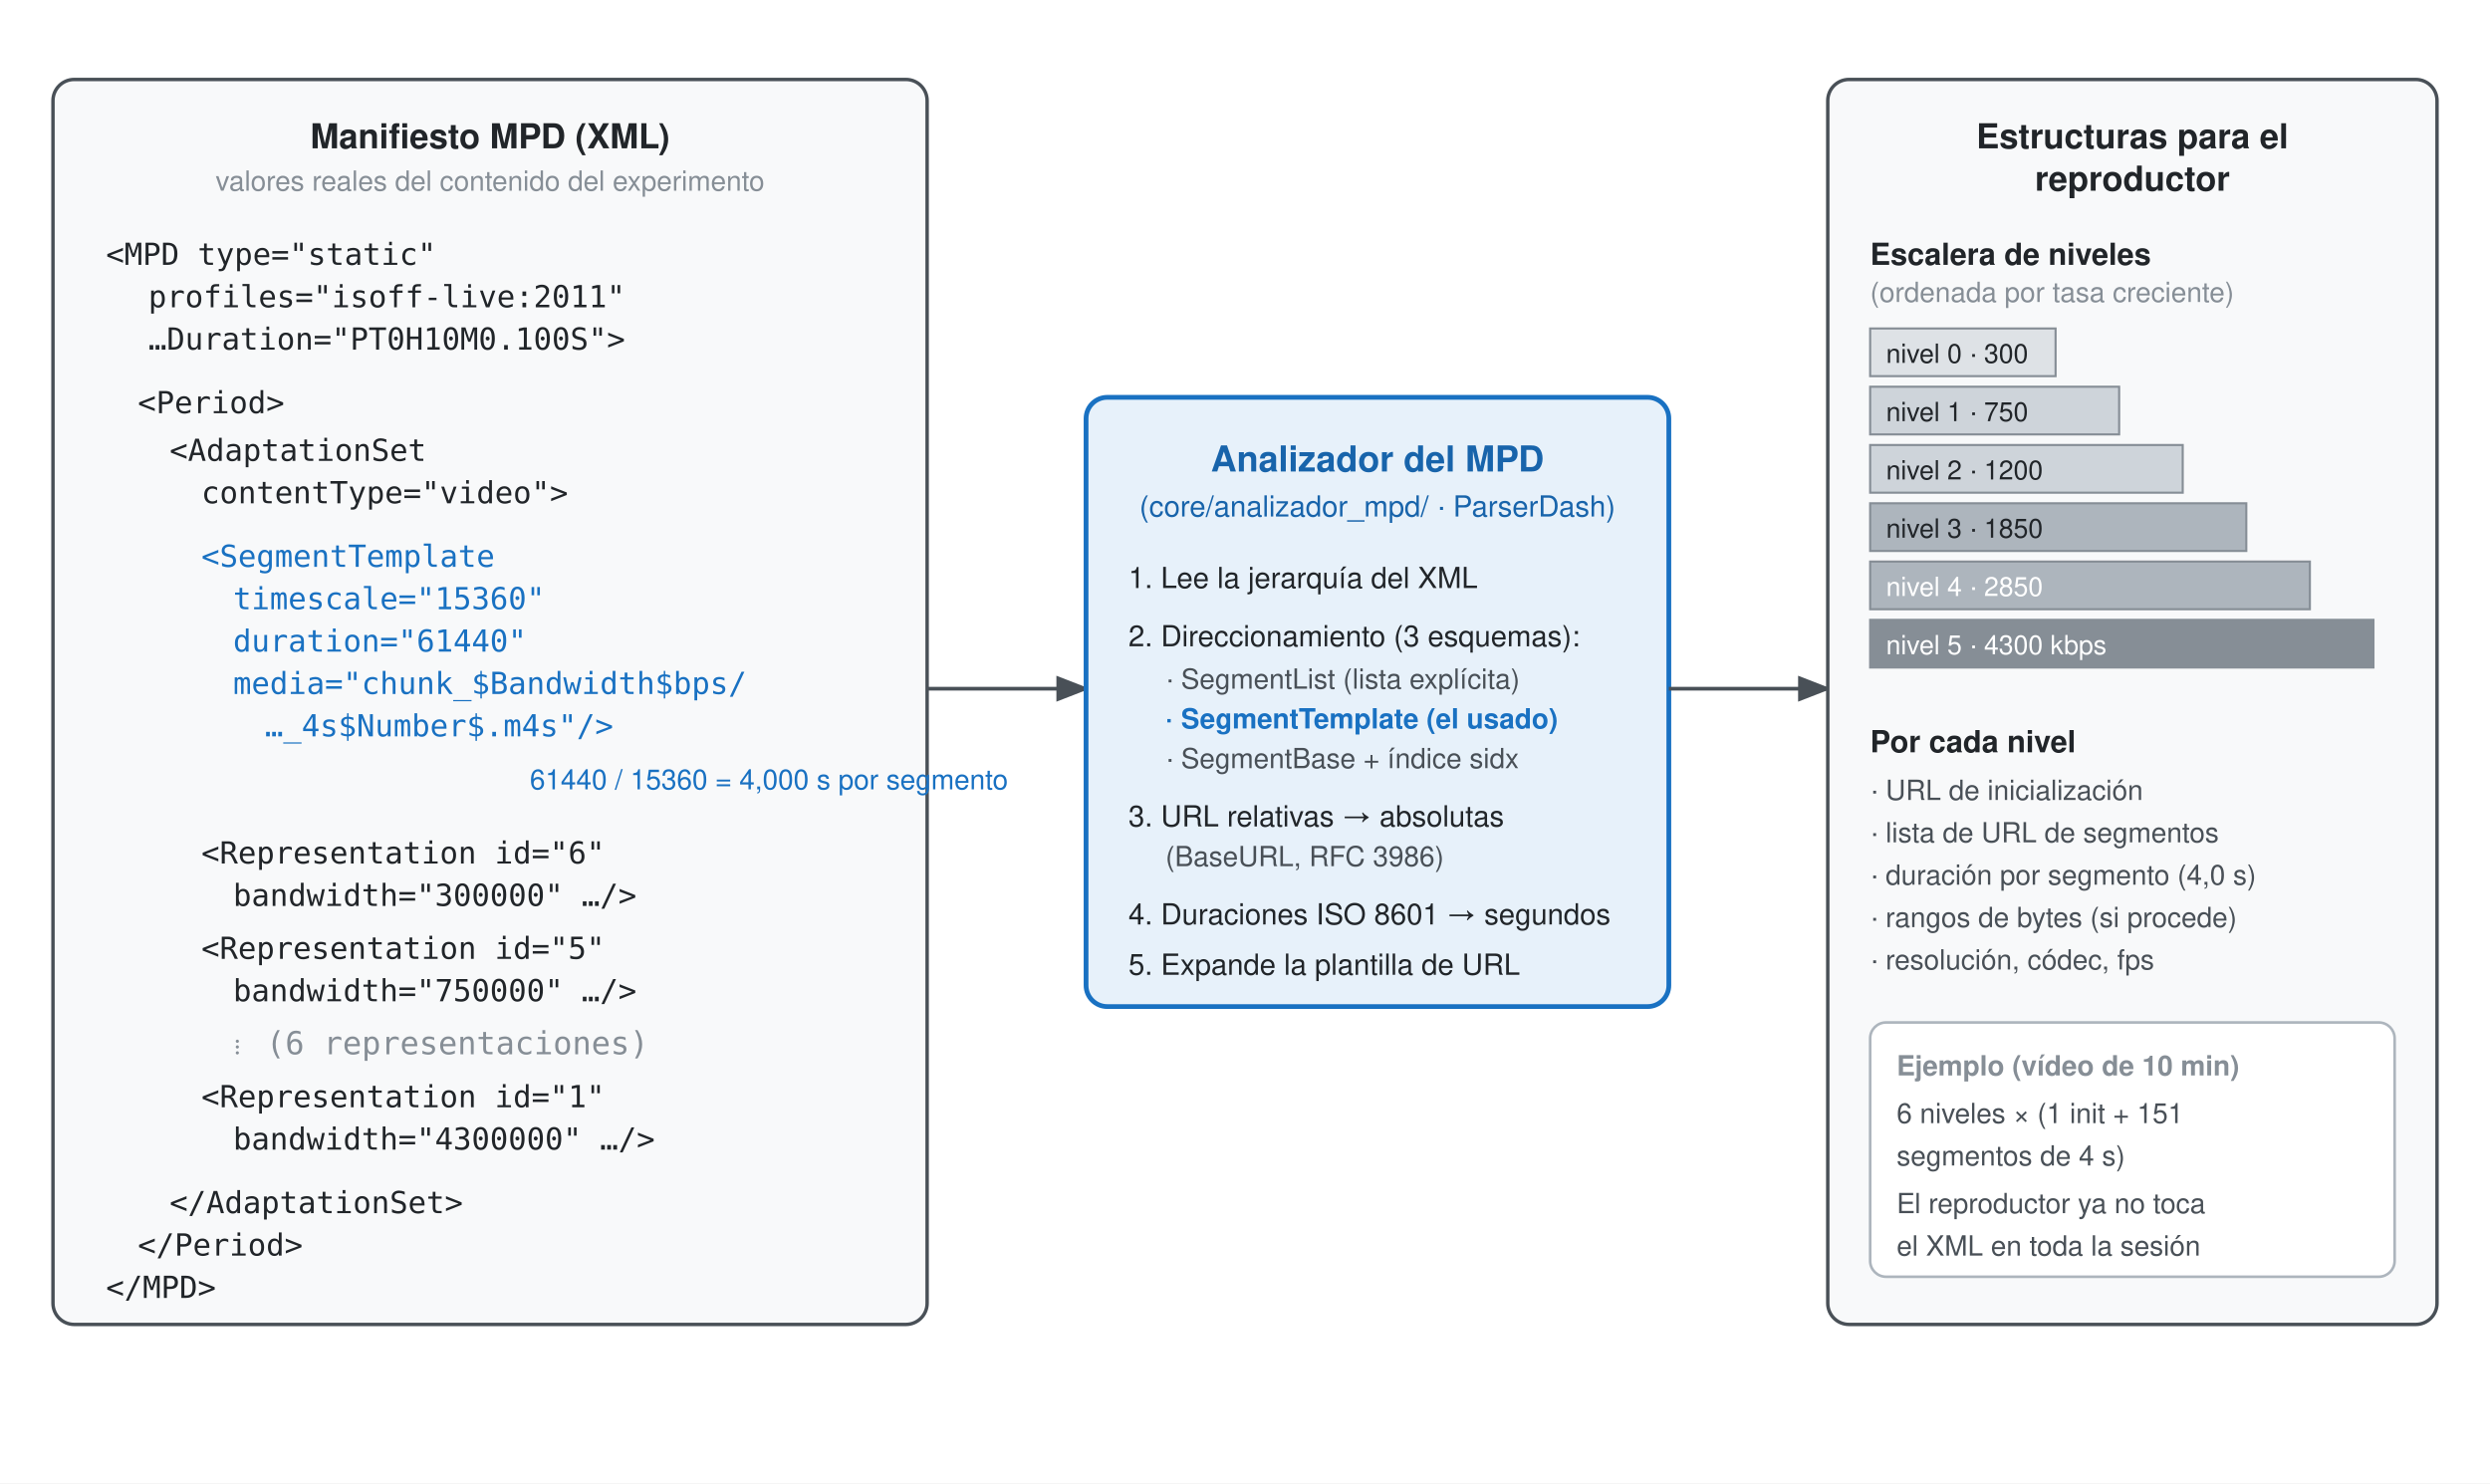
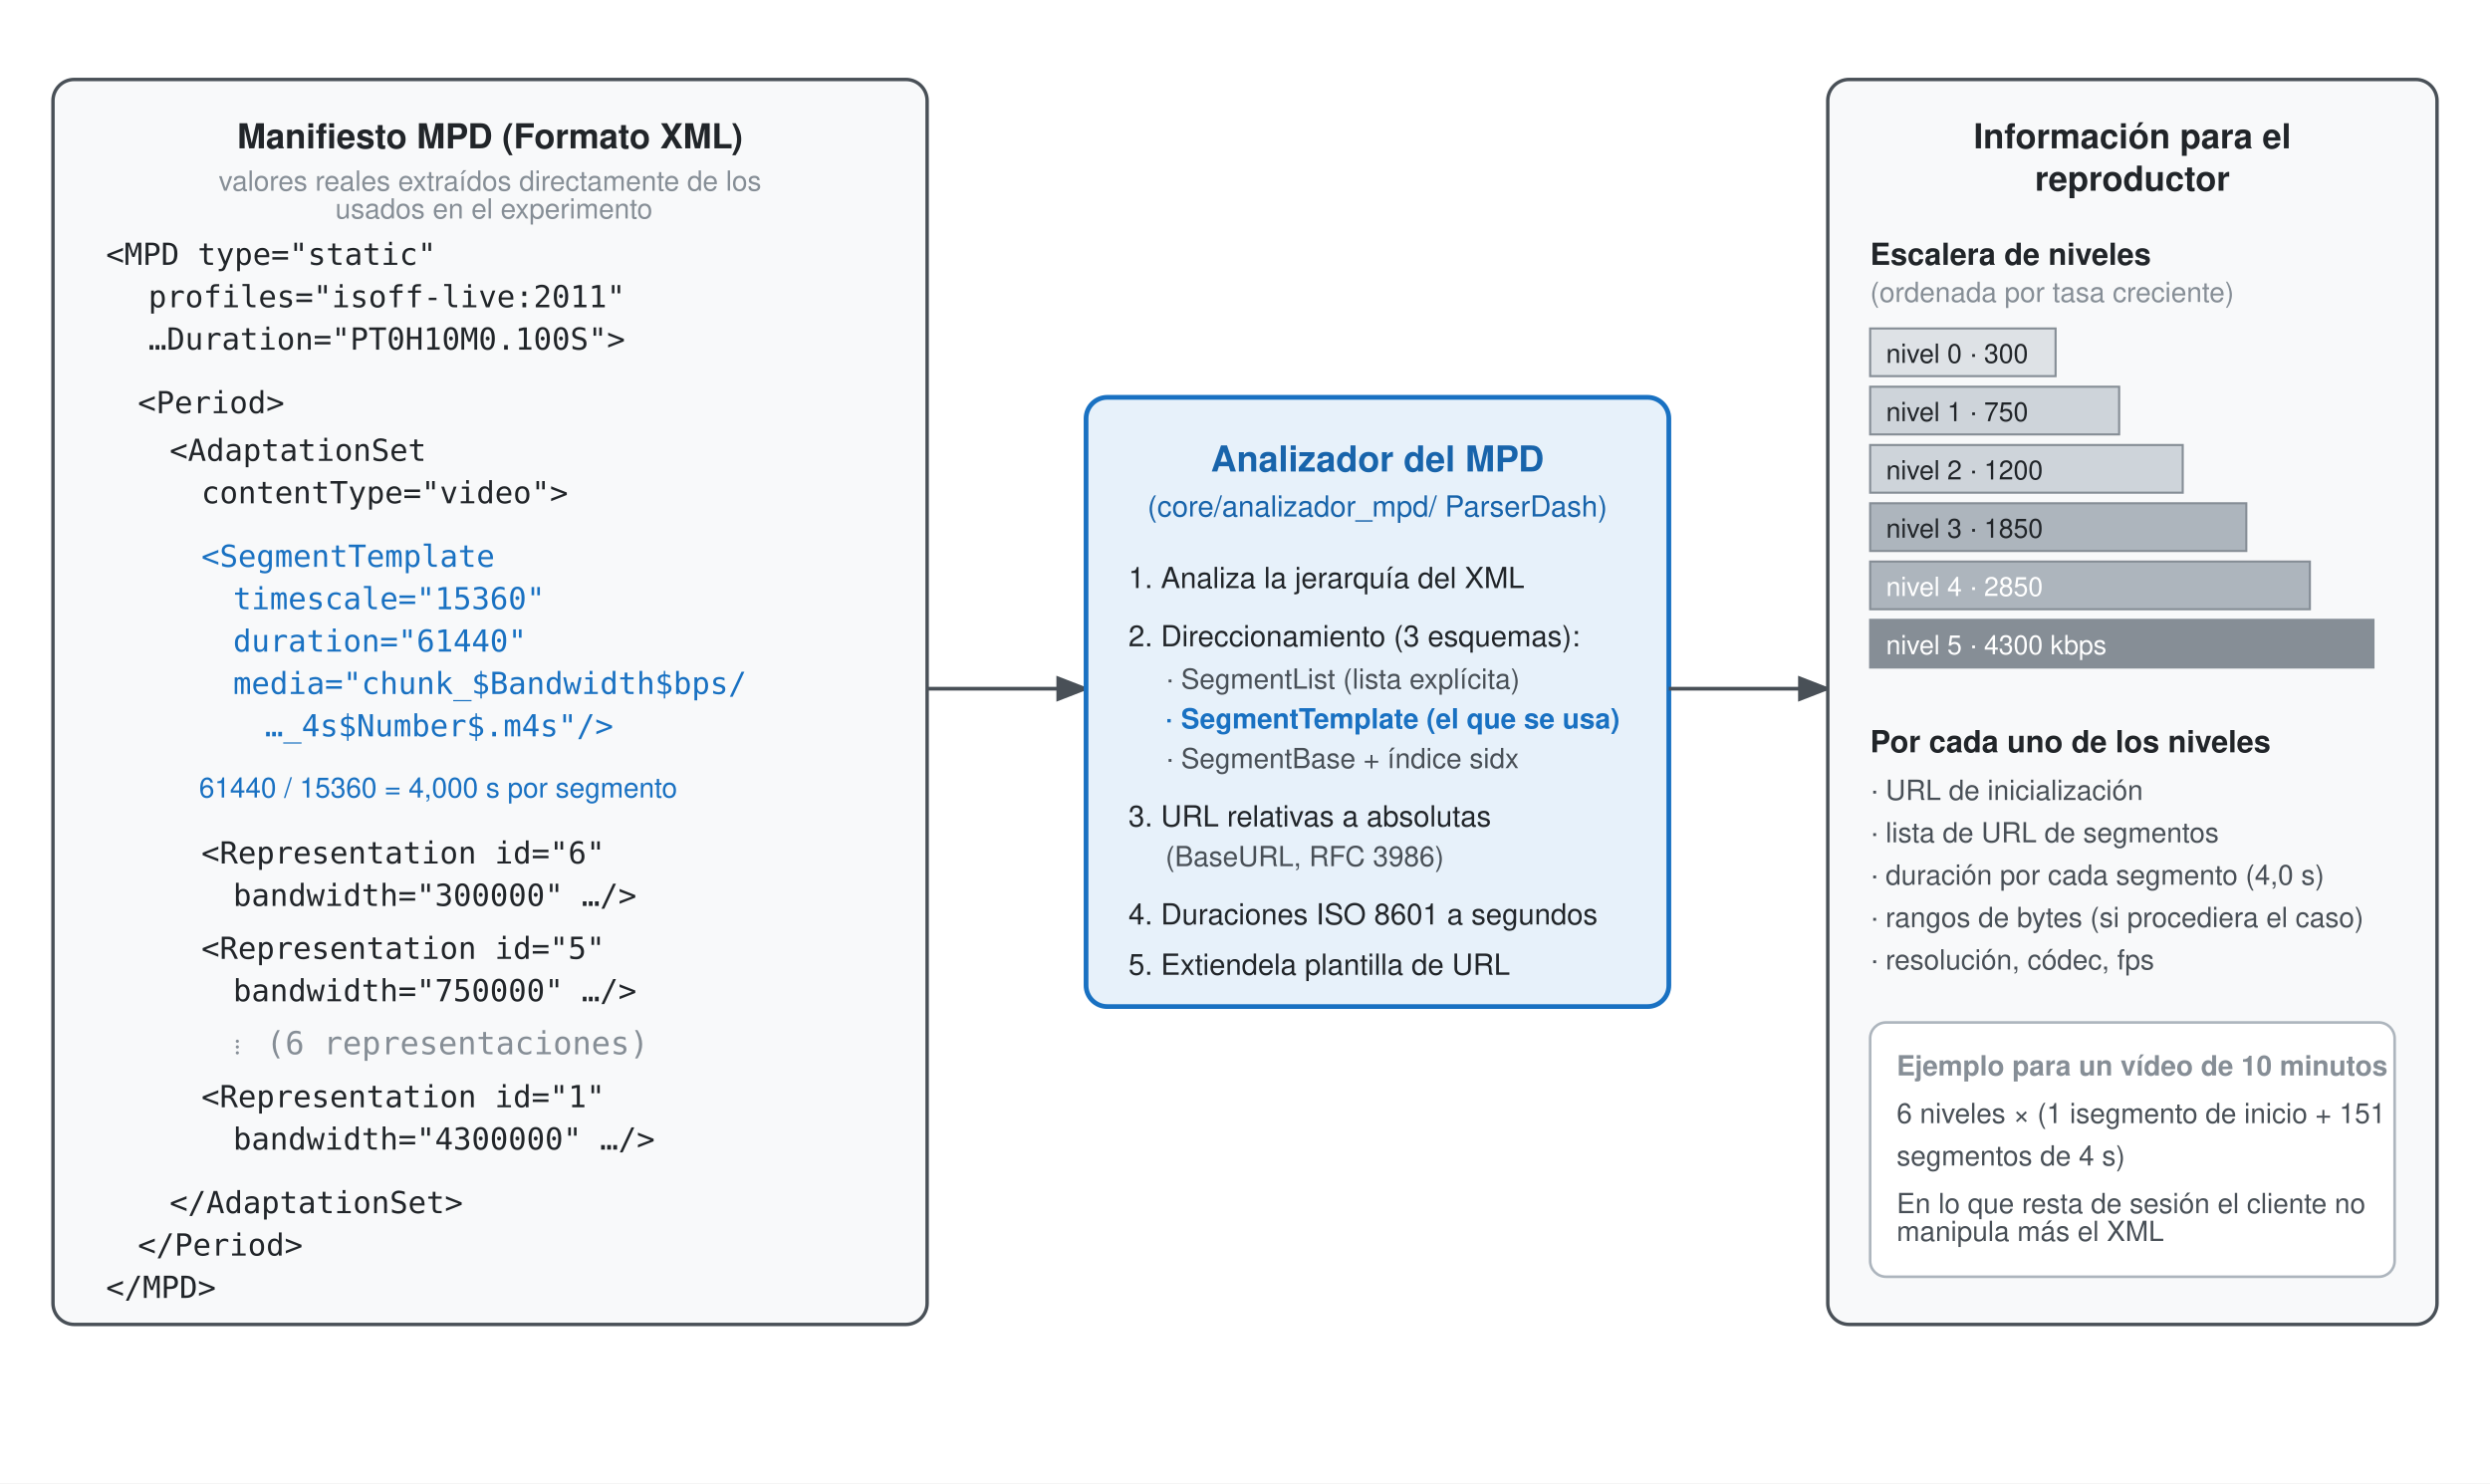
- <svg xmlns="http://www.w3.org/2000/svg" viewBox="0 0 940 560" font-family="Helvetica, Arial, sans-serif">
+ <svg xmlns="http://www.w3.org/2000/svg" xmlns:ns1="https://boxy-svg.com" viewBox="0 0 940 560" font-family="Helvetica, Arial, sans-serif">
  <defs>
    <marker id="f3flecha" markerWidth="9" markerHeight="7" refX="8" refY="3.5" orient="auto">
      <polygon points="0 0, 9 3.5, 0 7" fill="#495057" />
    </marker>
+     <ns1:export>
+       <ns1:file format="jpeg" path="Sin título.jpeg" />
+     </ns1:export>
  </defs>
-   <rect x="0" y="0" width="940" height="560" fill="#ffffff" />
+   <rect x="0" y="0" width="940" height="560" fill="#ffffff" id="object-0" />
  <rect x="20" y="30" width="330" height="470" fill="#f8f9fa" stroke="#495057" stroke-width="1.3" rx="8" />
-   <text x="185" y="56" font-size="13" fill="#212529" text-anchor="middle" font-weight="bold">Manifiesto MPD (XML)</text>
-   <text x="185" y="72" font-size="10.5" fill="#868e96" text-anchor="middle">valores reales del contenido del experimento</text>
-   <text x="40" y="100" font-size="11.5" font-family="Consolas, monospace" fill="#212529">&lt;MPD type="static"</text>
-   <text x="56" y="116" font-size="11.5" font-family="Consolas, monospace" fill="#212529">profiles="isoff-live:2011"</text>
-   <text x="56" y="132" font-size="11.5" font-family="Consolas, monospace" fill="#212529">…Duration="PT0H10M0.100S"&gt;</text>
-   <text x="52" y="156" font-size="11.5" font-family="Consolas, monospace" fill="#212529">&lt;Period&gt;</text>
-   <text x="64" y="174" font-size="11.5" font-family="Consolas, monospace" fill="#212529">&lt;AdaptationSet</text>
-   <text x="76" y="190" font-size="11.5" font-family="Consolas, monospace" fill="#212529">contentType="video"&gt;</text>
-   <text x="76" y="214" font-size="11.5" font-family="Consolas, monospace" fill="#1971c2">&lt;SegmentTemplate</text>
-   <text x="88" y="230" font-size="11.5" font-family="Consolas, monospace" fill="#1971c2">timescale="15360"</text>
-   <text x="88" y="246" font-size="11.5" font-family="Consolas, monospace" fill="#1971c2">duration="61440"</text>
-   <text x="88" y="262" font-size="11.5" font-family="Consolas, monospace" fill="#1971c2">media="chunk_$Bandwidth$bps/</text>
-   <text x="100" y="278" font-size="11.5" font-family="Consolas, monospace" fill="#1971c2">…_4s$Number$.m4s"/&gt;</text>
-   <text x="200" y="298" font-size="10.5" fill="#1971c2">61440 / 15360 = 4,000 s por segmento</text>
-   <text x="76" y="326" font-size="11.5" font-family="Consolas, monospace" fill="#212529">&lt;Representation id="6"</text>
-   <text x="88" y="342" font-size="11.5" font-family="Consolas, monospace" fill="#212529">bandwidth="300000"  …/&gt;</text>
-   <text x="76" y="362" font-size="11.5" font-family="Consolas, monospace" fill="#212529">&lt;Representation id="5"</text>
-   <text x="88" y="378" font-size="11.5" font-family="Consolas, monospace" fill="#212529">bandwidth="750000"  …/&gt;</text>
-   <text x="86" y="398" font-size="12" font-family="Consolas, monospace" fill="#868e96">⋮  (6 representaciones)</text>
-   <text x="76" y="418" font-size="11.5" font-family="Consolas, monospace" fill="#212529">&lt;Representation id="1"</text>
-   <text x="88" y="434" font-size="11.5" font-family="Consolas, monospace" fill="#212529">bandwidth="4300000" …/&gt;</text>
-   <text x="64" y="458" font-size="11.5" font-family="Consolas, monospace" fill="#212529">&lt;/AdaptationSet&gt;</text>
-   <text x="52" y="474" font-size="11.5" font-family="Consolas, monospace" fill="#212529">&lt;/Period&gt;</text>
-   <text x="40" y="490" font-size="11.5" font-family="Consolas, monospace" fill="#212529">&lt;/MPD&gt;</text>
+   <text x="185" y="56" font-size="13" fill="#212529" text-anchor="middle" font-weight="bold" style="white-space: pre;">Manifiesto MPD (Formato XML)</text>
+   <text x="185" y="72" font-size="10.5" fill="#868e96" text-anchor="middle" style="white-space: pre;">valores reales extraídos directamente de los<tspan x="185" dy="1em">​</tspan> usados en el experimento</text>
+   <text x="40" y="100" font-size="11.5" font-family="Consolas, monospace" fill="#212529" style="white-space: pre;">&lt;MPD type="static"</text>
+   <text x="56" y="116" font-size="11.5" font-family="Consolas, monospace" fill="#212529" style="white-space: pre;">profiles="isoff-live:2011"</text>
+   <text x="56" y="132" font-size="11.5" font-family="Consolas, monospace" fill="#212529" style="white-space: pre;">…Duration="PT0H10M0.100S"&gt;</text>
+   <text x="52" y="156" font-size="11.5" font-family="Consolas, monospace" fill="#212529" style="white-space: pre;">&lt;Period&gt;</text>
+   <text x="64" y="174" font-size="11.5" font-family="Consolas, monospace" fill="#212529" style="white-space: pre;">&lt;AdaptationSet</text>
+   <text x="76" y="190" font-size="11.5" font-family="Consolas, monospace" fill="#212529" style="white-space: pre;">contentType="video"&gt;</text>
+   <text x="76" y="214" font-size="11.5" font-family="Consolas, monospace" fill="#1971c2" style="white-space: pre;">&lt;SegmentTemplate</text>
+   <text x="88" y="230" font-size="11.5" font-family="Consolas, monospace" fill="#1971c2" style="white-space: pre;">timescale="15360"</text>
+   <text x="88" y="246" font-size="11.5" font-family="Consolas, monospace" fill="#1971c2" style="white-space: pre;">duration="61440"</text>
+   <text x="88" y="262" font-size="11.5" font-family="Consolas, monospace" fill="#1971c2" style="white-space: pre;">media="chunk_$Bandwidth$bps/</text>
+   <text x="100" y="278" font-size="11.5" font-family="Consolas, monospace" fill="#1971c2" style="white-space: pre;">…_4s$Number$.m4s"/&gt;</text>
+   <text x="75.137" y="301.07" font-size="10.5" fill="#1971c2" style="white-space: pre; font-size: 10.5px;">61440 / 15360 = 4,000 s por segmento</text>
+   <text x="76" y="326" font-size="11.5" font-family="Consolas, monospace" fill="#212529" style="white-space: pre;">&lt;Representation id="6"</text>
+   <text x="88" y="342" font-size="11.5" font-family="Consolas, monospace" fill="#212529" style="white-space: pre;">bandwidth="300000"  …/&gt;</text>
+   <text x="76" y="362" font-size="11.5" font-family="Consolas, monospace" fill="#212529" style="white-space: pre;">&lt;Representation id="5"</text>
+   <text x="88" y="378" font-size="11.5" font-family="Consolas, monospace" fill="#212529" style="white-space: pre;">bandwidth="750000"  …/&gt;</text>
+   <text x="86" y="398" font-size="12" font-family="Consolas, monospace" fill="#868e96" style="white-space: pre;">⋮  (6 representaciones)</text>
+   <text x="76" y="418" font-size="11.5" font-family="Consolas, monospace" fill="#212529" style="white-space: pre;">&lt;Representation id="1"</text>
+   <text x="88" y="434" font-size="11.5" font-family="Consolas, monospace" fill="#212529" style="white-space: pre;">bandwidth="4300000" …/&gt;</text>
+   <text x="64" y="458" font-size="11.5" font-family="Consolas, monospace" fill="#212529" style="white-space: pre;">&lt;/AdaptationSet&gt;</text>
+   <text x="52" y="474" font-size="11.5" font-family="Consolas, monospace" fill="#212529" style="white-space: pre;">&lt;/Period&gt;</text>
+   <text x="40" y="490" font-size="11.5" font-family="Consolas, monospace" fill="#212529" style="white-space: pre;">&lt;/MPD&gt;</text>
  <line x1="350" y1="260" x2="410" y2="260" stroke="#495057" stroke-width="1.4" marker-end="url(#f3flecha)" />
  <rect x="410" y="150" width="220" height="230" fill="#e7f1fa" stroke="#1971c2" stroke-width="1.8" rx="8" />
-   <text x="520" y="178" font-size="13.5" fill="#1864ab" text-anchor="middle" font-weight="bold">Analizador del MPD</text>
-   <text x="520" y="195" font-size="11" fill="#1864ab" text-anchor="middle">(core/analizador_mpd/ · ParserDash)</text>
-   <text x="426" y="222" font-size="11" fill="#212529">1. Lee la jerarquía del XML</text>
-   <text x="426" y="244" font-size="11" fill="#212529">2. Direccionamiento (3 esquemas):</text>
-   <text x="440" y="260" font-size="10.5" fill="#495057">· SegmentList (lista explícita)</text>
-   <text x="440" y="275" font-size="10.5" fill="#1971c2" font-weight="bold">· SegmentTemplate (el usado)</text>
-   <text x="440" y="290" font-size="10.5" fill="#495057">· SegmentBase + índice sidx</text>
-   <text x="426" y="312" font-size="11" fill="#212529">3. URL relativas → absolutas</text>
-   <text x="440" y="327" font-size="10.5" fill="#495057">(BaseURL, RFC 3986)</text>
-   <text x="426" y="349" font-size="11" fill="#212529">4. Duraciones ISO 8601 → segundos</text>
-   <text x="426" y="368" font-size="11" fill="#212529">5. Expande la plantilla de URL</text>
+   <text x="520" y="178" font-size="13.5" fill="#1864ab" text-anchor="middle" font-weight="bold" style="white-space: pre;">Analizador del MPD</text>
+   <text x="520" y="195" font-size="11" fill="#1864ab" text-anchor="middle" style="white-space: pre;">(core/analizador_mpd/  ParserDash)</text>
+   <text x="426" y="222" font-size="11" fill="#212529" style="white-space: pre;">1. Analiza la jerarquía del XML</text>
+   <text x="426" y="244" font-size="11" fill="#212529" style="white-space: pre;">2. Direccionamiento (3 esquemas):</text>
+   <text x="440" y="260" font-size="10.5" fill="#495057" style="white-space: pre;">· SegmentList (lista explícita)</text>
+   <text x="440" y="275" font-size="10.5" fill="#1971c2" font-weight="bold" style="white-space: pre;">· SegmentTemplate (el que se usa)</text>
+   <text x="440" y="290" font-size="10.5" fill="#495057" style="white-space: pre;">· SegmentBase + índice sidx</text>
+   <text x="426" y="312" font-size="11" fill="#212529" style="white-space: pre;">3. URL relativas a absolutas</text>
+   <text x="440" y="327" font-size="10.5" fill="#495057" style="white-space: pre;">(BaseURL, RFC 3986)</text>
+   <text x="426" y="349" font-size="11" fill="#212529" style="white-space: pre;">4. Duraciones ISO 8601 a segundos</text>
+   <text x="426" y="368" font-size="11" fill="#212529" style="white-space: pre;">5. Extiendela plantilla de URL</text>
  <line x1="630" y1="260" x2="690" y2="260" stroke="#495057" stroke-width="1.4" marker-end="url(#f3flecha)" />
  <rect x="690" y="30" width="230" height="470" fill="#f8f9fa" stroke="#495057" stroke-width="1.3" rx="8" />
-   <text x="805" y="56" font-size="13" fill="#212529" text-anchor="middle" font-weight="bold">Estructuras para el</text>
-   <text x="805" y="72" font-size="13" fill="#212529" text-anchor="middle" font-weight="bold">reproductor</text>
-   <text x="706" y="100" font-size="11.5" fill="#212529" font-weight="bold">Escalera de niveles</text>
-   <text x="706" y="114" font-size="10.5" fill="#868e96">(ordenada por tasa creciente)</text>
+   <text x="805" y="56" font-size="13" fill="#212529" text-anchor="middle" font-weight="bold" style="white-space: pre;">Información para el</text>
+   <text x="805" y="72" font-size="13" fill="#212529" text-anchor="middle" font-weight="bold" style="white-space: pre;">reproductor</text>
+   <text x="706" y="100" font-size="11.5" fill="#212529" font-weight="bold" style="white-space: pre;">Escalera de niveles</text>
+   <text x="706" y="114" font-size="10.5" fill="#868e96" style="white-space: pre;">(ordenada por tasa creciente)</text>
  <rect x="706" y="124" width="70" height="18" fill="#dee2e6" stroke="#868e96" stroke-width="0.8" />
-   <text x="712" y="137" font-size="10" fill="#212529">nivel 0 · 300</text>
+   <text x="712" y="137" font-size="10" fill="#212529" style="white-space: pre;">nivel 0 · 300</text>
  <rect x="706" y="146" width="94" height="18" fill="#ced4da" stroke="#868e96" stroke-width="0.8" />
-   <text x="712" y="159" font-size="10" fill="#212529">nivel 1 · 750</text>
+   <text x="712" y="159" font-size="10" fill="#212529" style="white-space: pre;">nivel 1 · 750</text>
  <rect x="706" y="168" width="118" height="18" fill="#ced4da" stroke="#868e96" stroke-width="0.8" />
-   <text x="712" y="181" font-size="10" fill="#212529">nivel 2 · 1200</text>
+   <text x="712" y="181" font-size="10" fill="#212529" style="white-space: pre;">nivel 2 · 1200</text>
  <rect x="706" y="190" width="142" height="18" fill="#adb5bd" stroke="#868e96" stroke-width="0.8" />
-   <text x="712" y="203" font-size="10" fill="#212529">nivel 3 · 1850</text>
+   <text x="712" y="203" font-size="10" fill="#212529" style="white-space: pre;">nivel 3 · 1850</text>
  <rect x="706" y="212" width="166" height="18" fill="#adb5bd" stroke="#868e96" stroke-width="0.8" />
-   <text x="712" y="225" font-size="10" fill="#ffffff">nivel 4 · 2850</text>
+   <text x="712" y="225" font-size="10" fill="#ffffff" style="white-space: pre;">nivel 4 · 2850</text>
  <rect x="706" y="234" width="190" height="18" fill="#868e96" stroke="#868e96" stroke-width="0.8" />
-   <text x="712" y="247" font-size="10" fill="#ffffff">nivel 5 · 4300 kbps</text>
-   <text x="706" y="284" font-size="11.5" fill="#212529" font-weight="bold">Por cada nivel</text>
-   <text x="706" y="302" font-size="10.5" fill="#495057">· URL de inicialización</text>
-   <text x="706" y="318" font-size="10.5" fill="#495057">· lista de URL de segmentos</text>
-   <text x="706" y="334" font-size="10.5" fill="#495057">· duración por segmento (4,0 s)</text>
-   <text x="706" y="350" font-size="10.5" fill="#495057">· rangos de bytes (si procede)</text>
-   <text x="706" y="366" font-size="10.5" fill="#495057">· resolución, códec, fps</text>
+   <text x="712" y="247" font-size="10" fill="#ffffff" style="white-space: pre;">nivel 5 · 4300 kbps</text>
+   <text x="706" y="284" font-size="11.5" fill="#212529" font-weight="bold" style="white-space: pre;">Por cada uno de los niveles</text>
+   <text x="706" y="302" font-size="10.5" fill="#495057" style="white-space: pre;">· URL de inicialización</text>
+   <text x="706" y="318" font-size="10.5" fill="#495057" style="white-space: pre;">· lista de URL de segmentos</text>
+   <text x="706" y="334" font-size="10.5" fill="#495057" style="white-space: pre;">· duración por cada segmento (4,0 s)</text>
+   <text x="706" y="350" font-size="10.5" fill="#495057" style="white-space: pre;">· rangos de bytes (si procediera el caso)</text>
+   <text x="706" y="366" font-size="10.5" fill="#495057" style="white-space: pre;">· resolución, códec, fps</text>
  <rect x="706" y="386" width="198" height="96" fill="#ffffff" stroke="#adb5bd" stroke-width="1" rx="6" />
-   <text x="716" y="406" font-size="10.5" fill="#868e96" font-weight="bold">Ejemplo (vídeo de 10 min)</text>
-   <text x="716" y="424" font-size="10.5" fill="#495057">6 niveles × (1 init + 151</text>
-   <text x="716" y="440" font-size="10.5" fill="#495057">segmentos de 4 s)</text>
-   <text x="716" y="458" font-size="10.5" fill="#495057">El reproductor ya no toca</text>
-   <text x="716" y="474" font-size="10.5" fill="#495057">el XML en toda la sesión</text>
+   <text x="716" y="406" font-size="10.5" fill="#868e96" font-weight="bold" style="white-space: pre;">Ejemplo para un vídeo de 10 minutos</text>
+   <text x="716" y="424" font-size="10.5" fill="#495057" style="white-space: pre;">6 niveles × (1 isegmento de inicio + 151</text>
+   <text x="716" y="440" font-size="10.5" fill="#495057" style="white-space: pre;">segmentos de 4 s)</text>
+   <text x="716" y="458" font-size="10.5" fill="#495057" style="white-space: pre;">En lo que resta de sesión el cliente no <tspan x="716" dy="1em">​</tspan>manipula más el XML</text>
+   <text x="716" y="474" font-size="10.5" fill="#495057" style="white-space: pre;"> </text>
</svg>
